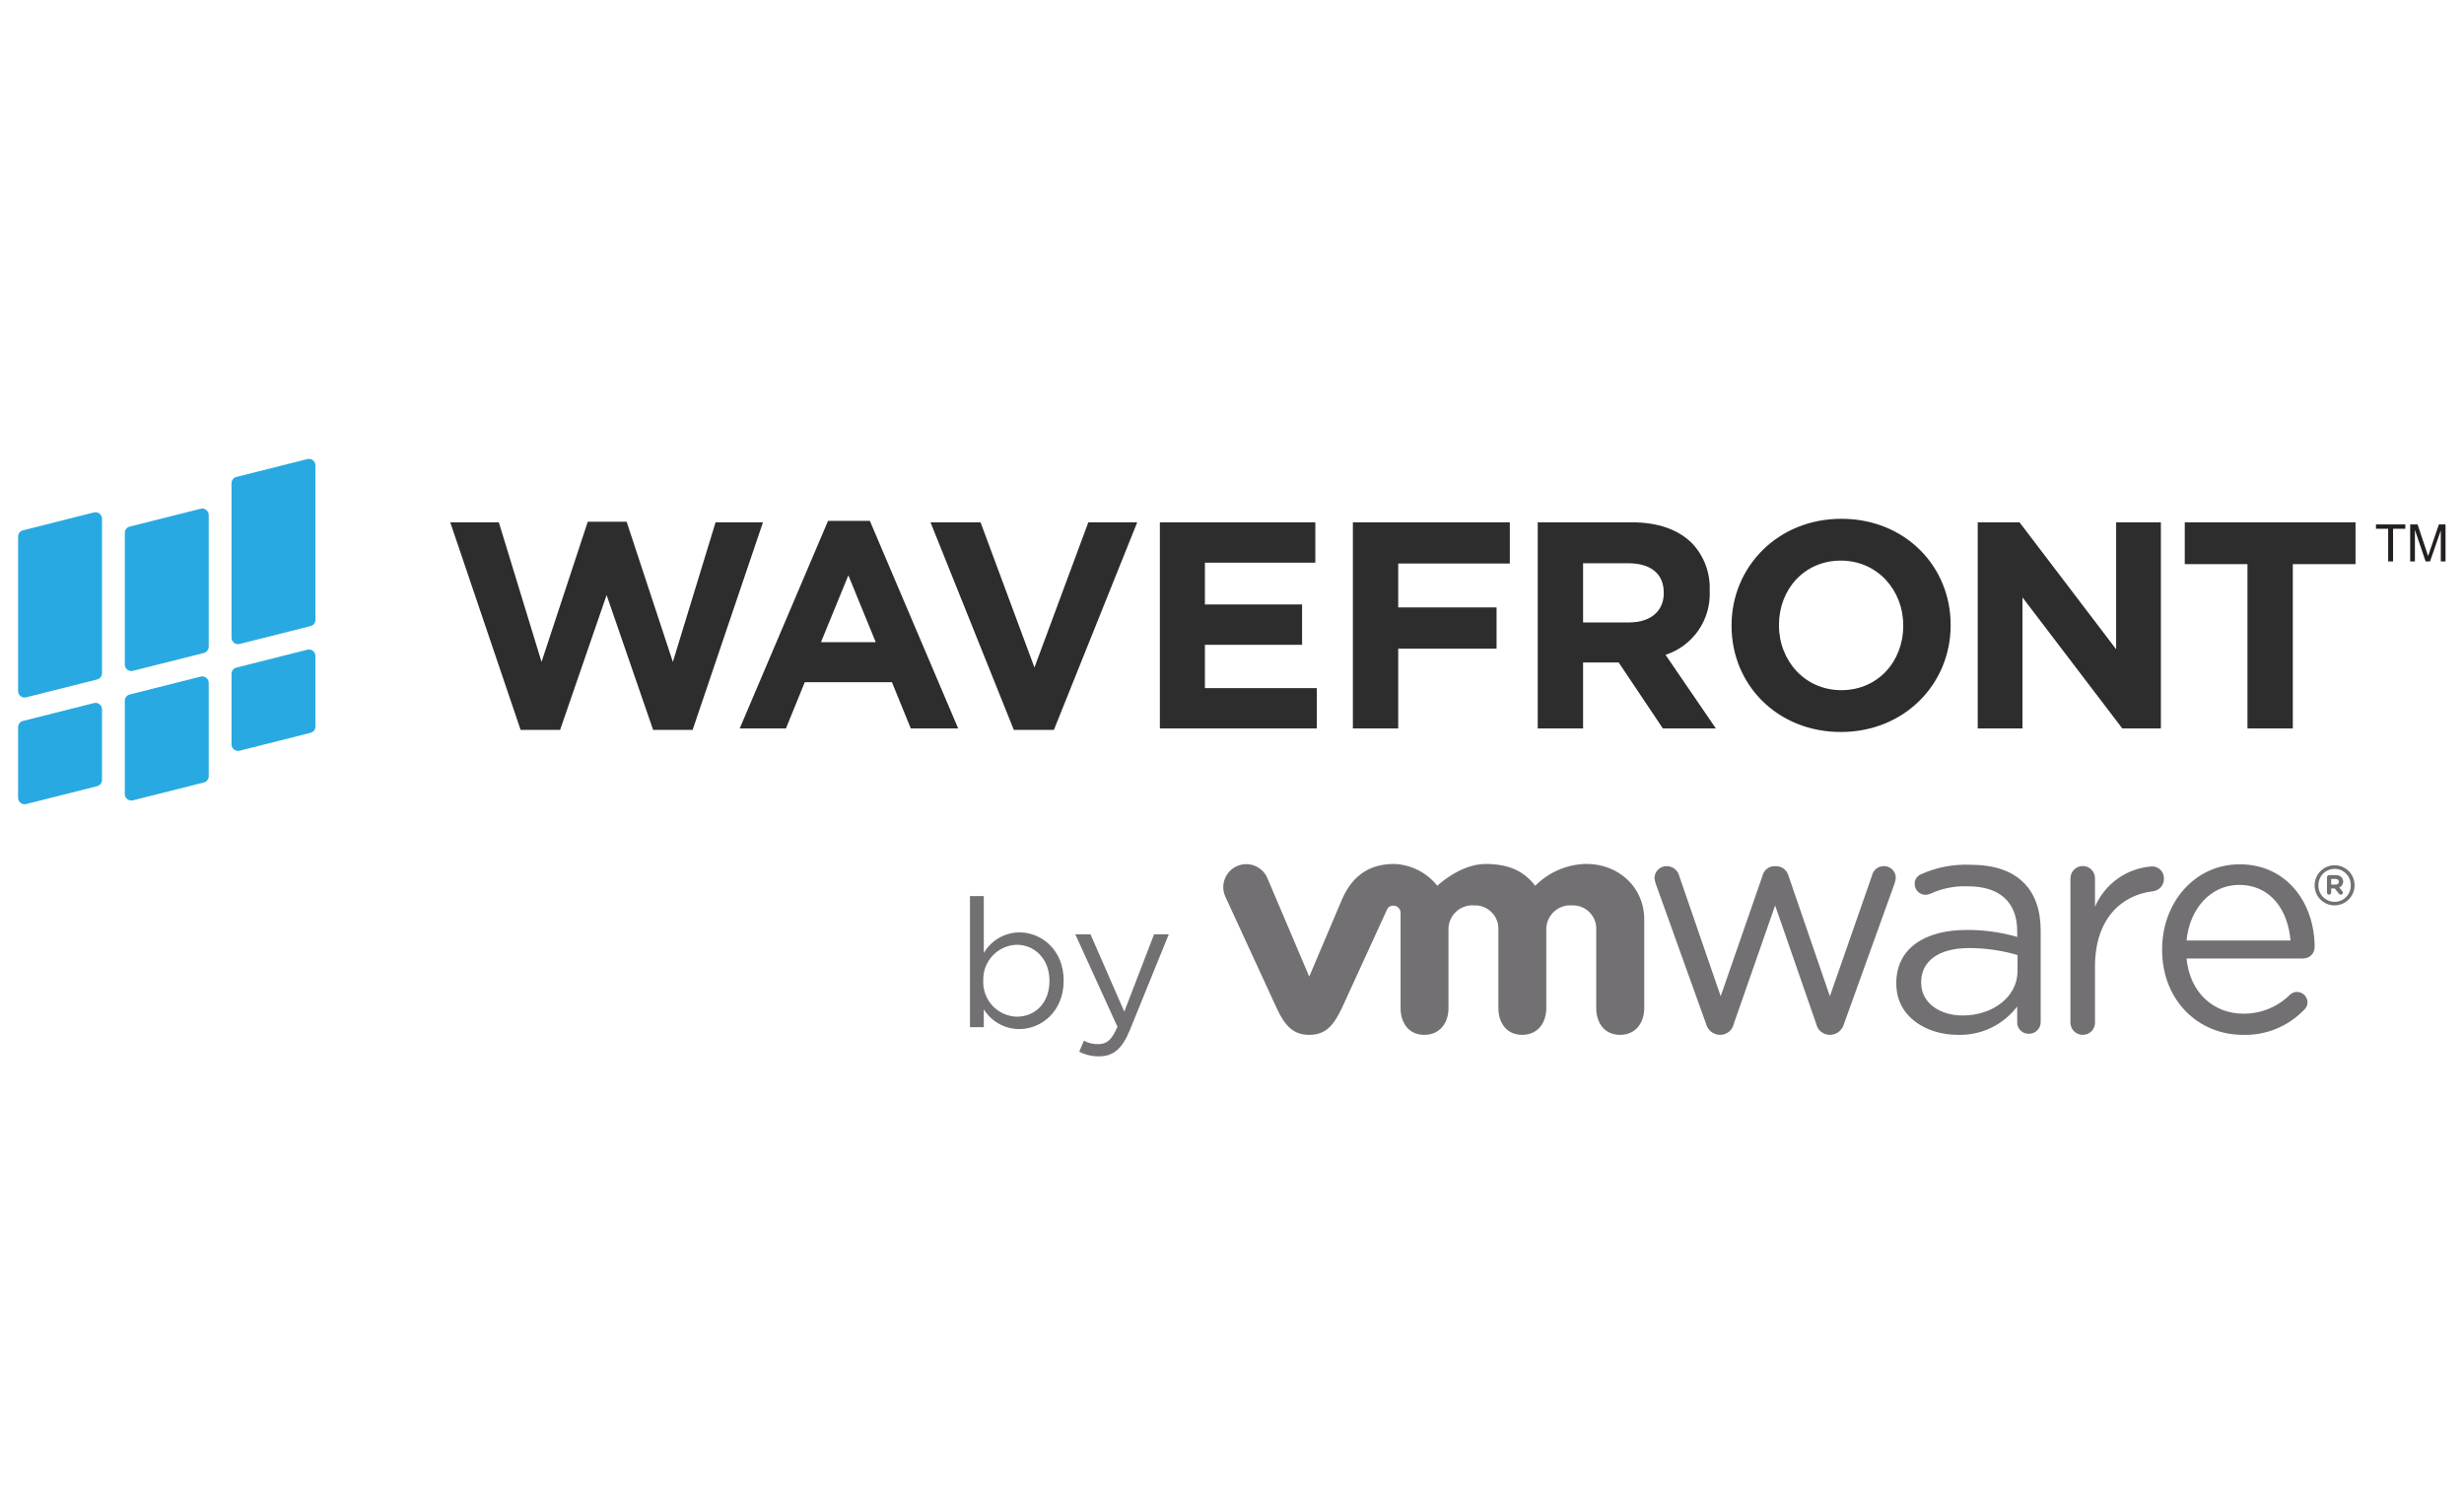
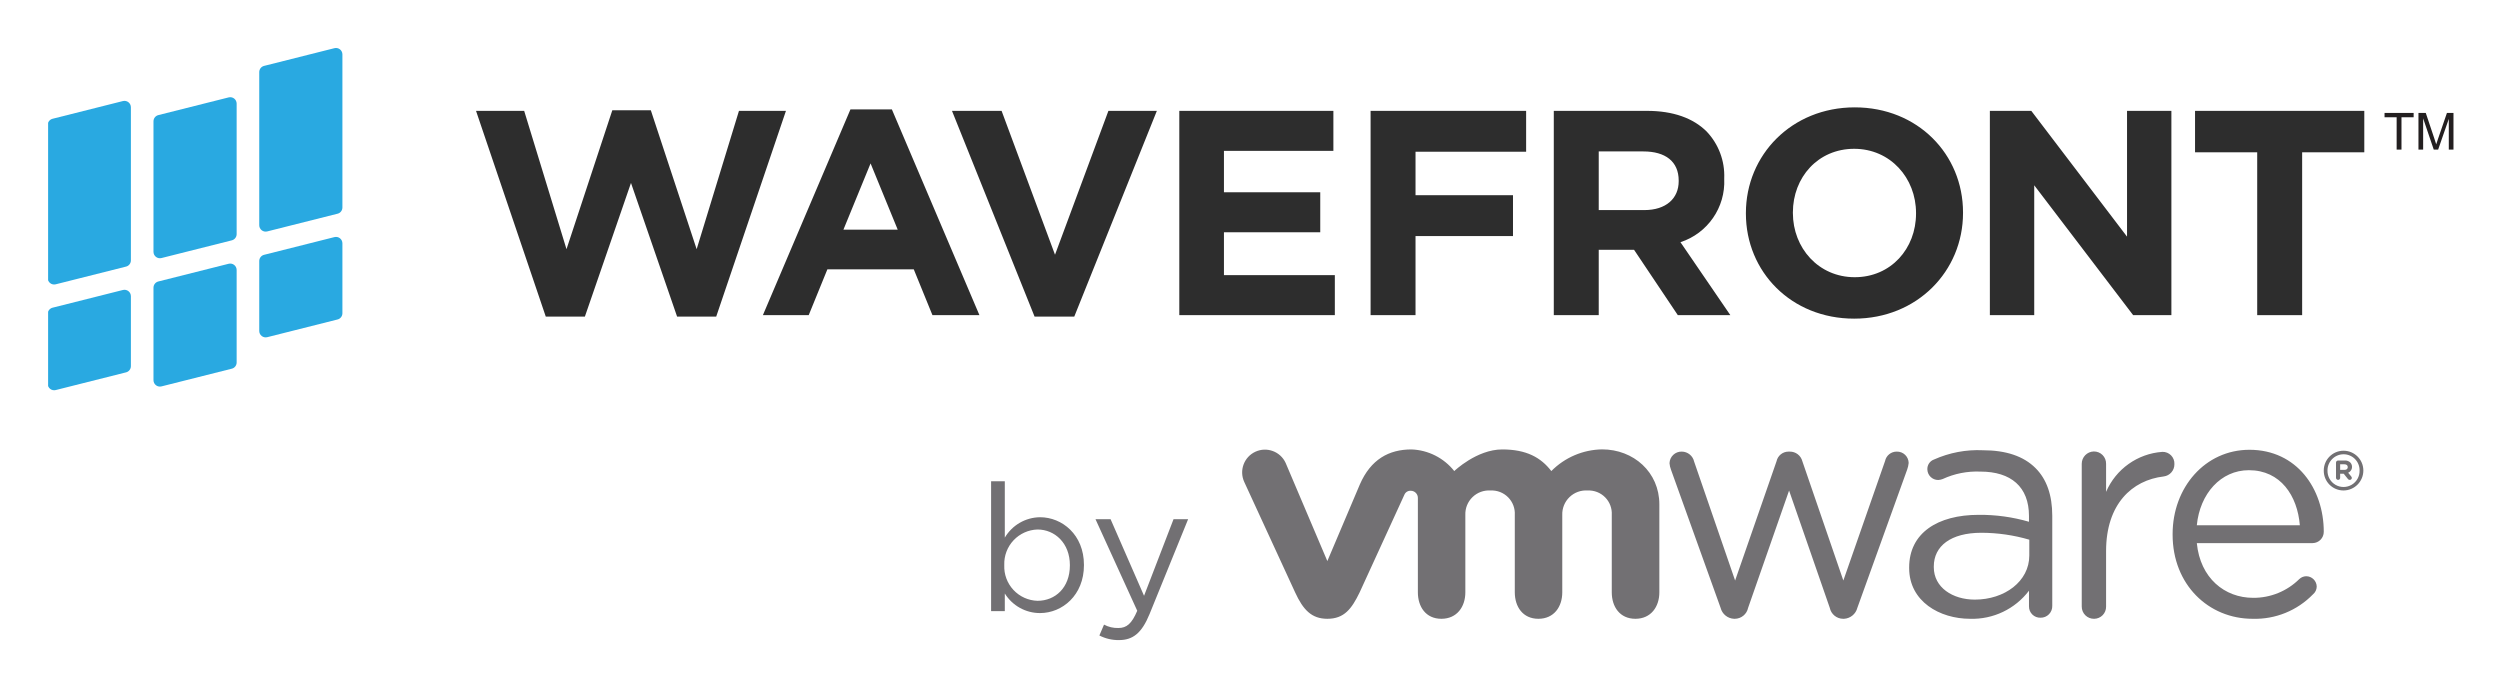
- <svg xmlns="http://www.w3.org/2000/svg" id="Layer_1" data-name="Layer 1" viewBox="0 0 400 245">
+ <svg xmlns="http://www.w3.org/2000/svg" role="img" viewBox="-4.88 66.63 409.50 112.50">
  <defs>
-     <style>.cls-1{fill:none}.cls-2{fill:#727073}.cls-3{fill:#2d2d2d}.cls-4{clip-path:url(#clip-path)}.cls-5{fill:#29a9e1}.cls-6{fill:#231f20}</style>
    <clipPath id="clip-path">
-       <path class="cls-1" d="M3 74.488h394v96.988H3z" />
+       <path fill="none" d="M3 74.488h394v96.988H3z" />
    </clipPath>
+     <style>.cls-2{fill:#727073}.cls-3{fill:#2d2d2d}.cls-4{clip-path:url(#clip-path)}.cls-5{fill:#29a9e1}</style>
  </defs>
-   <path class="cls-2" d="M276.956 166.197l-8.122-22.614a3.75 3.75 0 0 1-.248-1.085 1.96 1.96 0 0 1 2.017-1.895 2.093 2.093 0 0 1 2.018 1.644l6.711 19.473 6.785-19.536a2.002 2.002 0 0 1 1.943-1.58h.21a2.1 2.1 0 0 1 2.077 1.58l6.712 19.536 6.835-19.576a1.934 1.934 0 0 1 1.917-1.54 1.893 1.893 0 0 1 1.948 1.862 4.394 4.394 0 0 1-.244 1.08l-8.162 22.651a2.386 2.386 0 0 1-2.183 1.791h-.143a2.248 2.248 0 0 1-2.188-1.79l-6.668-19.217-6.712 19.216a2.241 2.241 0 0 1-2.177 1.791h-.11a2.373 2.373 0 0 1-2.216-1.79M336.108 142.608a2.022 2.022 0 0 1 1.968-2.028 1.98 1.98 0 0 1 2.02 2.028v4.59a10.87 10.87 0 0 1 9.216-6.552 1.913 1.913 0 0 1 1.975 2.008 2 2 0 0 1-1.764 2.021c-5.166.612-9.427 4.508-9.427 12.223v9.08a1.965 1.965 0 0 1-1.956 2.01 1.991 1.991 0 0 1-2.031-2.01v-23.37M364.092 167.988c-7.211 0-13.098-5.583-13.098-13.784v-.101c0-7.631 5.328-13.798 12.588-13.798 7.76 0 12.171 6.41 12.171 13.426a1.844 1.844 0 0 1-1.822 1.86h-18.972c.556 5.734 4.554 8.963 9.233 8.963a10.632 10.632 0 0 0 7.556-3.077 1.7 1.7 0 0 1 1.118-.461 1.733 1.733 0 0 1 1.734 1.707 1.674 1.674 0 0 1-.61 1.255 13.226 13.226 0 0 1-9.898 4.01m7.743-15.32c-.398-4.824-3.136-9.02-8.353-9.02-4.58 0-8.023 3.838-8.523 9.02zM307.841 159.684v-.106c0-5.63 4.644-8.618 11.396-8.618a28.66 28.66 0 0 1 8.23 1.135v-.943c0-4.782-2.946-7.275-7.958-7.275a13.371 13.371 0 0 0-6.188 1.223 2.383 2.383 0 0 1-.729.153 1.772 1.772 0 0 1-1.77-1.693 1.648 1.648 0 0 1 1.095-1.665 17.574 17.574 0 0 1 8-1.514c3.77 0 6.675.964 8.636 2.937 1.802 1.803 2.728 4.402 2.728 7.8v14.731a1.89 1.89 0 0 1-1.92 1.963 1.83 1.83 0 0 1-1.893-1.862v-2.563a11.654 11.654 0 0 1-9.65 4.601c-4.956 0-9.977-2.826-9.977-8.305m19.678-2.057v-2.595a28.098 28.098 0 0 0-7.853-1.133c-5.003 0-7.79 2.172-7.79 5.519v.116c0 3.34 3.11 5.314 6.717 5.314 4.89 0 8.926-2.997 8.926-7.221M205.706 142.453a3.73 3.73 0 1 0-6.78 3.117l8.336 18.095c1.306 2.836 2.68 4.323 5.276 4.323 2.755 0 3.98-1.616 5.29-4.323 0 0 7.262-15.82 7.325-15.985a1.062 1.062 0 0 1 1.05-.663 1.167 1.167 0 0 1 1.165 1.169v15.466c0 2.37 1.306 4.336 3.85 4.336s3.925-1.966 3.925-4.336v-12.67a3.874 3.874 0 0 1 4.126-4.01 3.789 3.789 0 0 1 3.974 4.01v12.67c0 2.37 1.325 4.336 3.862 4.336 2.553 0 3.915-1.966 3.915-4.336v-12.67a3.89 3.89 0 0 1 4.152-4.01 3.784 3.784 0 0 1 3.956 4.01v12.67c0 2.37 1.32 4.336 3.87 4.336 2.544 0 3.924-1.966 3.924-4.336v-14.409c0-5.289-4.241-9.006-9.38-9.006a11.972 11.972 0 0 0-8.315 3.553c-1.706-2.217-4.071-3.543-8.041-3.543-4.181 0-7.858 3.543-7.858 3.543a9.371 9.371 0 0 0-7.005-3.543c-3.703 0-6.666 1.622-8.459 5.733l-5.326 12.553-6.832-16.08M375.753 143.726v-.013a3.242 3.242 0 1 1 6.484-.024v.024a3.264 3.264 0 0 1-3.241 3.256 3.226 3.226 0 0 1-3.243-3.243m5.866-.013v-.012a2.617 2.617 0 0 0-2.623-2.662 2.643 2.643 0 0 0-2.632 2.674v.013a2.628 2.628 0 1 0 5.255-.013" />
-   <path class="cls-2" d="M377.758 142.41a.343.343 0 0 1 .345-.349h1.08a1.23 1.23 0 0 1 .918.326 1.043 1.043 0 0 1-.353 1.677l.49.59a.455.455 0 0 1 .112.267.329.329 0 0 1-.336.313.383.383 0 0 1-.33-.18l-.669-.83h-.579v.67a.33.33 0 0 1-.333.34.342.342 0 0 1-.345-.34v-2.484m1.403 1.186c.324 0 .522-.175.522-.44v-.017c0-.294-.205-.457-.546-.457h-.7v.914zM159.707 163.843v2.893h-2.245v-21.272h2.245v9.23a6.786 6.786 0 0 1 5.768-3.342c3.608 0 7.196 2.852 7.196 7.808v.051c0 4.924-3.557 7.84-7.196 7.84a6.777 6.777 0 0 1-5.768-3.208m10.659-4.597v-.061c0-3.557-2.444-5.823-5.3-5.823a5.616 5.616 0 0 0-5.446 5.798v.051a5.604 5.604 0 0 0 5.446 5.83c2.912 0 5.3-2.156 5.3-5.795M187.346 151.672h2.39l-6.324 15.552c-1.277 3.121-2.735 4.252-5.01 4.252a6.809 6.809 0 0 1-3.204-.753l.761-1.78a4.66 4.66 0 0 0 2.36.553c1.34 0 2.179-.694 3.082-2.822l-6.84-15.002h2.471l5.483 12.55 4.831-12.55" />
-   <path class="cls-3" d="M73.093 84.79h7.887l6.932 22.658 7.504-22.754h6.31l7.505 22.754 6.931-22.658h7.696l-11.423 33.7h-6.407l-7.553-21.894-7.552 21.894h-6.406l-11.424-33.7M134.422 84.55h6.788l14.34 33.7h-7.696l-3.059-7.505h-14.15l-3.059 7.506h-7.505l14.341-33.7m7.743 19.694l-4.444-10.851-4.447 10.851zM151.056 84.79h8.126l8.748 23.565 8.747-23.565h7.936l-13.528 33.7h-6.502l-13.527-33.7M188.29 84.79h25.238v6.548h-17.925v6.789h15.774v6.547h-15.774v7.027h18.164v6.55H188.29V84.79M219.623 84.79H245.1v6.692h-18.117v7.121h15.966v6.693h-15.966v12.955h-7.36V84.79M249.631 84.79h15.296c4.255 0 7.553 1.195 9.752 3.393a10.504 10.504 0 0 1 2.869 7.648v.096a10.39 10.39 0 0 1-7.17 10.373l8.172 11.95h-8.603l-7.171-10.706h-5.783v10.707h-7.362V84.79m14.819 16.252c3.585 0 5.64-1.913 5.64-4.733v-.095c0-3.156-2.198-4.78-5.784-4.78h-7.313v9.608zM281.098 101.615v-.096c0-9.512 7.505-17.303 17.83-17.303s17.735 7.697 17.735 17.21v.093c0 9.513-7.505 17.305-17.83 17.305s-17.735-7.696-17.735-17.209m27.868 0v-.096c0-5.736-4.206-10.515-10.134-10.515s-10.037 4.683-10.037 10.421v.094c0 5.738 4.206 10.517 10.132 10.517 5.928 0 10.039-4.684 10.039-10.421zM321.06 84.79h6.787l15.68 20.601V84.79h7.266v33.461h-6.263l-16.204-21.272v21.272h-7.266V84.79" />
+   <path d="M276.956 166.197l-8.122-22.614a3.75 3.75 0 0 1-.248-1.085 1.96 1.96 0 0 1 2.017-1.895 2.093 2.093 0 0 1 2.018 1.644l6.711 19.473 6.785-19.536a2.002 2.002 0 0 1 1.943-1.58h.21a2.1 2.1 0 0 1 2.077 1.58l6.712 19.536 6.835-19.576a1.934 1.934 0 0 1 1.917-1.54 1.893 1.893 0 0 1 1.948 1.862 4.394 4.394 0 0 1-.244 1.08l-8.162 22.651a2.386 2.386 0 0 1-2.183 1.791h-.143a2.248 2.248 0 0 1-2.188-1.79l-6.668-19.217-6.712 19.216a2.241 2.241 0 0 1-2.177 1.791h-.11a2.373 2.373 0 0 1-2.216-1.79m59.152-23.59a2.022 2.022 0 0 1 1.968-2.028 1.98 1.98 0 0 1 2.02 2.028v4.59a10.87 10.87 0 0 1 9.216-6.552 1.913 1.913 0 0 1 1.975 2.008 2 2 0 0 1-1.764 2.021c-5.166.612-9.427 4.508-9.427 12.223v9.08a1.965 1.965 0 0 1-1.956 2.01 1.991 1.991 0 0 1-2.031-2.01v-23.37m27.983 25.38c-7.211 0-13.098-5.583-13.098-13.784v-.101c0-7.631 5.328-13.798 12.588-13.798 7.76 0 12.171 6.41 12.171 13.426a1.844 1.844 0 0 1-1.822 1.86h-18.972c.556 5.734 4.554 8.963 9.233 8.963a10.632 10.632 0 0 0 7.556-3.077 1.7 1.7 0 0 1 1.118-.461 1.733 1.733 0 0 1 1.734 1.707 1.674 1.674 0 0 1-.61 1.255 13.226 13.226 0 0 1-9.898 4.01m7.743-15.32c-.398-4.824-3.136-9.02-8.353-9.02-4.58 0-8.023 3.838-8.523 9.02zm-63.994 7.016v-.106c0-5.63 4.644-8.618 11.396-8.618a28.66 28.66 0 0 1 8.23 1.135v-.943c0-4.782-2.946-7.275-7.958-7.275a13.371 13.371 0 0 0-6.188 1.223 2.383 2.383 0 0 1-.729.153 1.772 1.772 0 0 1-1.77-1.693 1.648 1.648 0 0 1 1.095-1.665 17.574 17.574 0 0 1 8-1.514c3.77 0 6.675.964 8.636 2.937 1.802 1.803 2.728 4.402 2.728 7.8v14.731a1.89 1.89 0 0 1-1.92 1.963 1.83 1.83 0 0 1-1.893-1.862v-2.563a11.654 11.654 0 0 1-9.65 4.601c-4.956 0-9.977-2.826-9.977-8.305m19.678-2.057v-2.595a28.098 28.098 0 0 0-7.853-1.133c-5.003 0-7.79 2.172-7.79 5.519v.116c0 3.34 3.11 5.314 6.717 5.314 4.89 0 8.926-2.997 8.926-7.221m-121.813-15.173a3.73 3.73 0 1 0-6.78 3.117l8.336 18.095c1.306 2.836 2.68 4.323 5.276 4.323 2.755 0 3.98-1.616 5.29-4.323 0 0 7.262-15.82 7.325-15.985a1.062 1.062 0 0 1 1.05-.663 1.167 1.167 0 0 1 1.165 1.169v15.466c0 2.37 1.306 4.336 3.85 4.336s3.925-1.966 3.925-4.336v-12.67a3.874 3.874 0 0 1 4.126-4.01 3.789 3.789 0 0 1 3.974 4.01v12.67c0 2.37 1.325 4.336 3.862 4.336 2.553 0 3.915-1.966 3.915-4.336v-12.67a3.89 3.89 0 0 1 4.152-4.01 3.784 3.784 0 0 1 3.956 4.01v12.67c0 2.37 1.32 4.336 3.87 4.336 2.544 0 3.924-1.966 3.924-4.336v-14.409c0-5.289-4.241-9.006-9.38-9.006a11.972 11.972 0 0 0-8.315 3.553c-1.706-2.217-4.071-3.543-8.041-3.543-4.181 0-7.858 3.543-7.858 3.543a9.371 9.371 0 0 0-7.005-3.543c-3.703 0-6.666 1.622-8.459 5.733l-5.326 12.553-6.832-16.08m170.047 1.273v-.013a3.242 3.242 0 1 1 6.484-.024v.024a3.264 3.264 0 0 1-3.241 3.256 3.226 3.226 0 0 1-3.243-3.243m5.866-.013v-.012a2.617 2.617 0 0 0-2.623-2.662 2.643 2.643 0 0 0-2.632 2.674v.013a2.628 2.628 0 1 0 5.255-.013" class="cls-2" />
+   <path d="M377.758 142.41a.343.343 0 0 1 .345-.349h1.08a1.23 1.23 0 0 1 .918.326 1.043 1.043 0 0 1-.353 1.677l.49.59a.455.455 0 0 1 .112.267.329.329 0 0 1-.336.313.383.383 0 0 1-.33-.18l-.669-.83h-.579v.67a.33.33 0 0 1-.333.34.342.342 0 0 1-.345-.34v-2.484m1.403 1.186c.324 0 .522-.175.522-.44v-.017c0-.294-.205-.457-.546-.457h-.7v.914zm-219.454 20.247v2.893h-2.245v-21.272h2.245v9.23a6.786 6.786 0 0 1 5.768-3.342c3.608 0 7.196 2.852 7.196 7.808v.051c0 4.924-3.557 7.84-7.196 7.84a6.777 6.777 0 0 1-5.768-3.208m10.659-4.597v-.061c0-3.557-2.444-5.823-5.3-5.823a5.616 5.616 0 0 0-5.446 5.798v.051a5.604 5.604 0 0 0 5.446 5.83c2.912 0 5.3-2.156 5.3-5.795m16.98-7.574h2.39l-6.324 15.552c-1.277 3.121-2.735 4.252-5.01 4.252a6.809 6.809 0 0 1-3.204-.753l.761-1.78a4.66 4.66 0 0 0 2.36.553c1.34 0 2.179-.694 3.082-2.822l-6.84-15.002h2.471l5.483 12.55 4.831-12.55" class="cls-2" />
+   <path d="M73.093 84.79h7.887l6.932 22.658 7.504-22.754h6.31l7.505 22.754 6.931-22.658h7.696l-11.423 33.7h-6.407l-7.553-21.894-7.552 21.894h-6.406l-11.424-33.7m61.329-.24h6.788l14.34 33.7h-7.696l-3.059-7.505h-14.15l-3.059 7.506h-7.505l14.341-33.7m7.743 19.694l-4.444-10.851-4.447 10.851zm8.891-19.455h8.126l8.748 23.565 8.747-23.565h7.936l-13.528 33.7h-6.502l-13.527-33.7m37.234 0h25.238v6.548h-17.925v6.789h15.774v6.547h-15.774v7.027h18.164v6.55H188.29V84.79m31.333 0H245.1v6.692h-18.117v7.121h15.966v6.693h-15.966v12.955h-7.36V84.79m30.008 0h15.296c4.255 0 7.553 1.195 9.752 3.393a10.504 10.504 0 0 1 2.869 7.648v.096a10.39 10.39 0 0 1-7.17 10.373l8.172 11.95h-8.603l-7.171-10.706h-5.783v10.707h-7.362V84.79m14.819 16.252c3.585 0 5.64-1.913 5.64-4.733v-.095c0-3.156-2.198-4.78-5.784-4.78h-7.313v9.608zm16.648.573v-.096c0-9.512 7.505-17.303 17.83-17.303s17.735 7.697 17.735 17.21v.093c0 9.513-7.505 17.305-17.83 17.305s-17.735-7.696-17.735-17.209m27.868 0v-.096c0-5.736-4.206-10.515-10.134-10.515s-10.037 4.683-10.037 10.421v.094c0 5.738 4.206 10.517 10.132 10.517 5.928 0 10.039-4.684 10.039-10.421zM321.06 84.79h6.787l15.68 20.601V84.79h7.266v33.461h-6.263l-16.204-21.272v21.272h-7.266V84.79" class="cls-3" />
  <g class="cls-4">
-     <path class="cls-3" d="M364.85 91.577h-10.182V84.79h27.724v6.787h-10.18v26.674h-7.362V91.577" />
-     <path class="cls-5" d="M15.765 127.622l-11.52 2.9a1.05 1.05 0 0 1-1.308-1.02V118.05a1.053 1.053 0 0 1 .795-1.02l11.52-2.9a1.05 1.05 0 0 1 1.308 1.02v11.454a1.052 1.052 0 0 1-.795 1.02M15.765 110.298L4.245 113.2a1.051 1.051 0 0 1-1.308-1.02V87.103a1.052 1.052 0 0 1 .795-1.019l11.52-2.9a1.05 1.05 0 0 1 1.308 1.02v25.076a1.051 1.051 0 0 1-.795 1.02" />
+     <path d="M364.85 91.577h-10.182V84.79h27.724v6.787h-10.18v26.674h-7.362V91.577" class="cls-3" />
+     <path d="M15.765 127.622l-11.52 2.9a1.05 1.05 0 0 1-1.308-1.02V118.05a1.053 1.053 0 0 1 .795-1.02l11.52-2.9a1.05 1.05 0 0 1 1.308 1.02v11.454a1.052 1.052 0 0 1-.795 1.02m0-17.326L4.245 113.2a1.051 1.051 0 0 1-1.308-1.02V87.103a1.052 1.052 0 0 1 .795-1.019l11.52-2.9a1.05 1.05 0 0 1 1.308 1.02v25.076a1.051 1.051 0 0 1-.795 1.02" class="cls-5" />
  </g>
-   <path class="cls-5" d="M33.088 127.021l-11.52 2.901a1.052 1.052 0 0 1-1.308-1.019v-15.148a1.052 1.052 0 0 1 .795-1.02l11.52-2.9a1.051 1.051 0 0 1 1.308 1.019v15.148a1.05 1.05 0 0 1-.795 1.02M33.088 105.998l-11.52 2.901a1.052 1.052 0 0 1-1.308-1.02V86.503a1.052 1.052 0 0 1 .795-1.02l11.52-2.9a1.051 1.051 0 0 1 1.308 1.019v21.376a1.052 1.052 0 0 1-.795 1.02" />
+   <path d="M33.088 127.021l-11.52 2.901a1.052 1.052 0 0 1-1.308-1.019v-15.148a1.052 1.052 0 0 1 .795-1.02l11.52-2.9a1.051 1.051 0 0 1 1.308 1.019v15.148a1.05 1.05 0 0 1-.795 1.02m0-21.024l-11.52 2.901a1.052 1.052 0 0 1-1.308-1.02V86.503a1.052 1.052 0 0 1 .795-1.02l11.52-2.9a1.051 1.051 0 0 1 1.308 1.019v21.376a1.052 1.052 0 0 1-.795 1.02" class="cls-5" />
  <g class="cls-4">
-     <path class="cls-5" d="M50.41 118.96l-11.518 2.901a1.052 1.052 0 0 1-1.308-1.02v-11.454a1.05 1.05 0 0 1 .795-1.019l11.52-2.901a1.052 1.052 0 0 1 1.308 1.02v11.454a1.052 1.052 0 0 1-.796 1.02M50.41 101.636l-11.518 2.901a1.05 1.05 0 0 1-1.308-1.02V78.442a1.051 1.051 0 0 1 .795-1.02l11.52-2.9a1.051 1.051 0 0 1 1.308 1.02v25.076a1.05 1.05 0 0 1-.796 1.02" />
+     <path d="M50.41 118.96l-11.518 2.901a1.052 1.052 0 0 1-1.308-1.02v-11.454a1.05 1.05 0 0 1 .795-1.019l11.52-2.901a1.052 1.052 0 0 1 1.308 1.02v11.454a1.052 1.052 0 0 1-.796 1.02m-.001-17.325l-11.518 2.901a1.05 1.05 0 0 1-1.308-1.02V78.442a1.051 1.051 0 0 1 .795-1.02l11.52-2.9a1.051 1.051 0 0 1 1.308 1.02v25.076a1.05 1.05 0 0 1-.796 1.02" class="cls-5" />
  </g>
-   <path class="cls-6" d="M387.69 91.136v-5.302h-1.981v-.708h4.764v.708h-1.99v5.302h-.793M391.263 91.136v-6.01h1.198l1.423 4.254c.132.397.226.694.287.89.067-.218.175-.539.32-.962l1.438-4.182H397v6.01h-.767v-5.03l-1.746 5.03h-.718l-1.738-5.116v5.116h-.768" />
+   <path fill="#231f20" d="M387.69 91.136v-5.302h-1.981v-.708h4.764v.708h-1.99v5.302h-.793m3.573 0v-6.01h1.198l1.423 4.254c.132.397.226.694.287.89.067-.218.175-.539.32-.962l1.438-4.182H397v6.01h-.767v-5.03l-1.746 5.03h-.718l-1.738-5.116v5.116h-.768" />
</svg>
